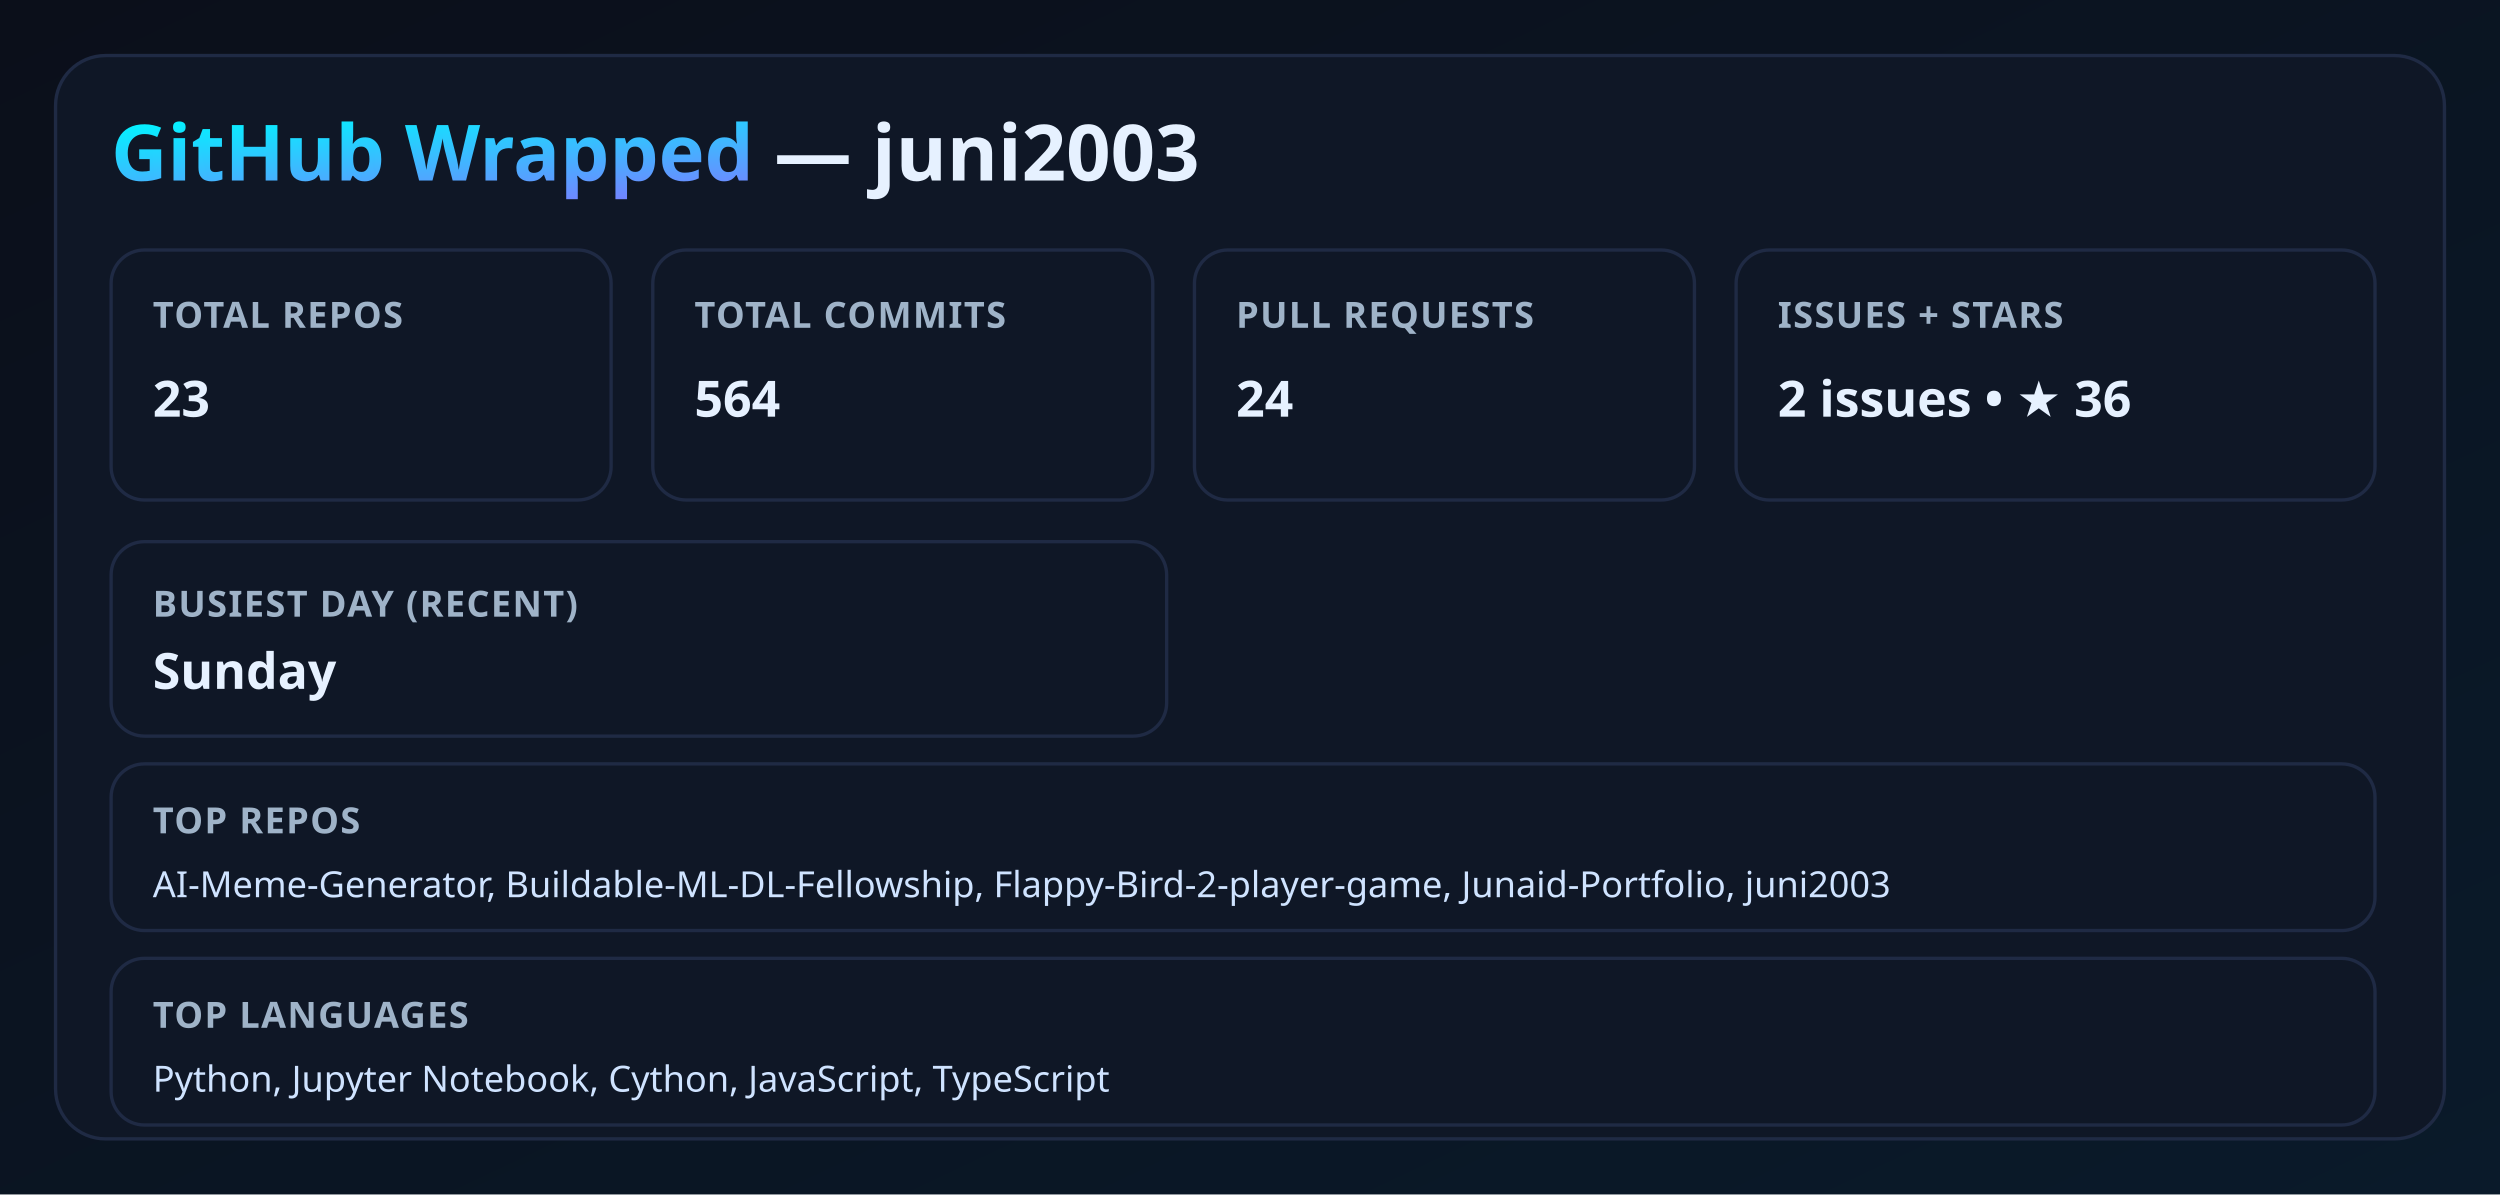
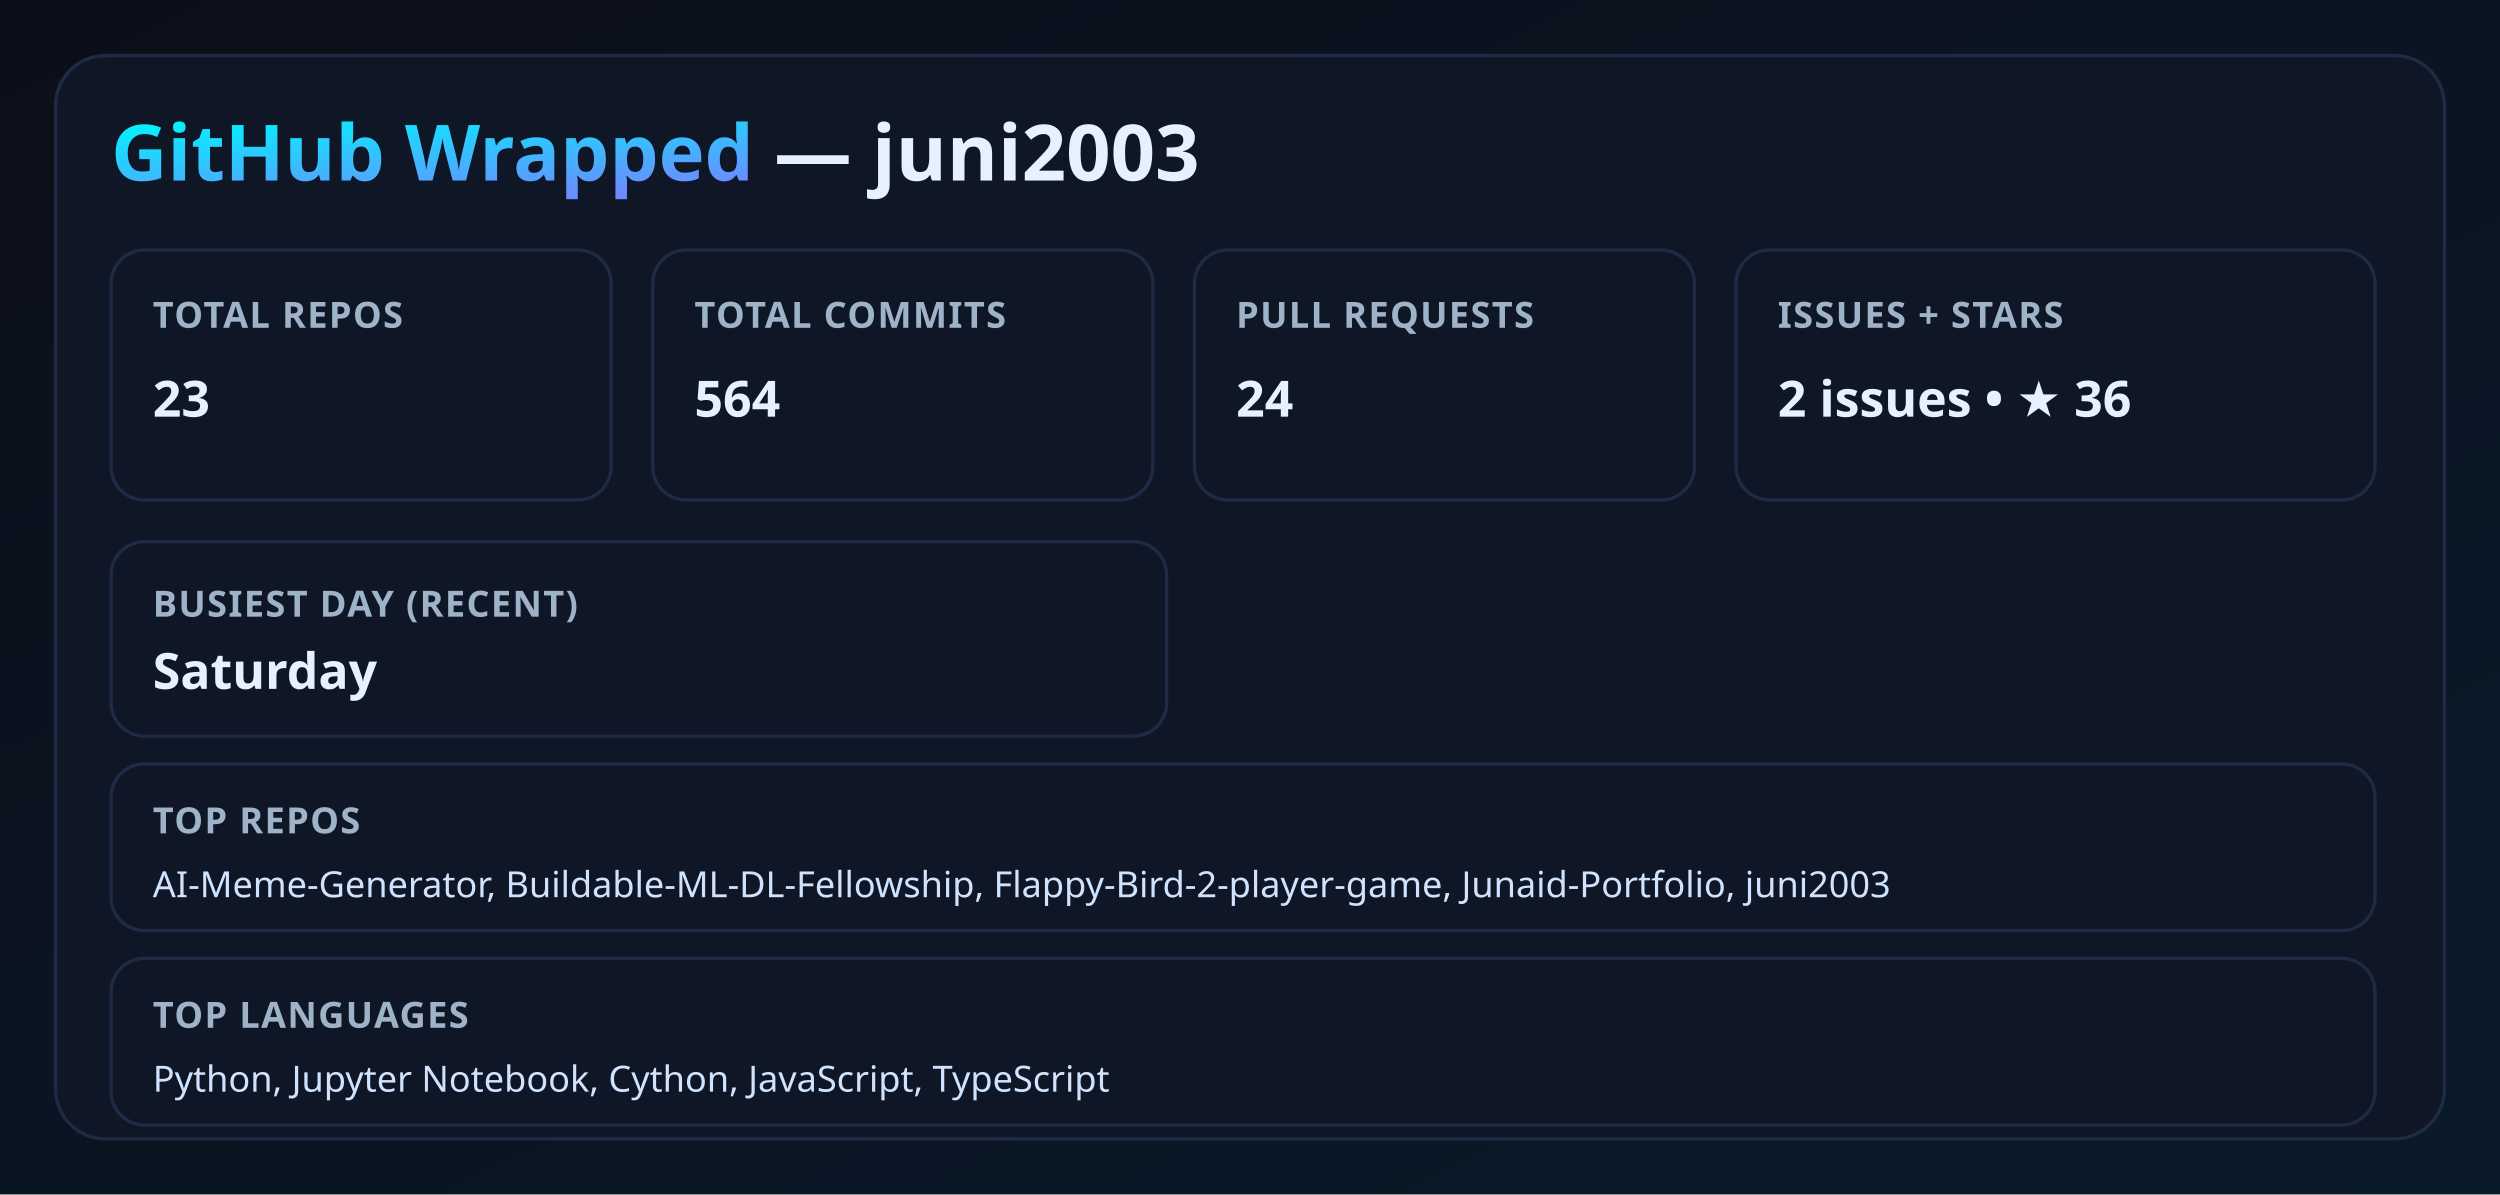
<svg xmlns="http://www.w3.org/2000/svg" width="900" height="430" viewBox="0 0 900 430">
  <defs>
    <linearGradient id="bg" x1="0" y1="0" x2="1" y2="1">
      <stop offset="0%" stop-color="#0b0f1a" />
      <stop offset="100%" stop-color="#0a1a2a" />
    </linearGradient>
    <linearGradient id="neon" x1="0" y1="0" x2="1" y2="1">
      <stop offset="0%" stop-color="#00f5ff" />
      <stop offset="100%" stop-color="#9b5cff" />
    </linearGradient>
    <filter id="glow">
      <feGaussianBlur stdDeviation="3.5" result="coloredBlur" />
      <feMerge>
        <feMergeNode in="coloredBlur" />
        <feMergeNode in="SourceGraphic" />
      </feMerge>
    </filter>
    <style>
      .title { font: 700 28px 'Segoe UI', sans-serif; fill: #e6f1ff; }
      .label { font: 600 13px 'Segoe UI', sans-serif; fill: #9fb3c8; letter-spacing: 0.5px; }
      .value { font: 700 18px 'Segoe UI', sans-serif; fill: #e6f1ff; }
      .neon { fill: url(#neon); filter: url(#glow); }
      .card { fill: #0f1726; stroke: #1f2a44; stroke-width: 1.2; }
      .mini { font: 500 13px 'Segoe UI', sans-serif; fill: #cfe3ff; }
    </style>
  </defs>
  <rect width="100%" height="100%" fill="url(#bg)" />
  <rect x="20" y="20" width="860" height="390" rx="18" class="card" />
  <text x="40" y="65" class="title">
    <tspan class="neon">GitHub Wrapped</tspan> — juni2003
  </text>
  <rect x="40" y="90" width="180" height="90" rx="12" class="card" />
  <text x="55" y="118" class="label">TOTAL REPOS</text>
  <text x="55" y="150" class="value">23</text>
  <rect x="235" y="90" width="180" height="90" rx="12" class="card" />
  <text x="250" y="118" class="label">TOTAL COMMITS</text>
  <text x="250" y="150" class="value">564</text>
  <rect x="430" y="90" width="180" height="90" rx="12" class="card" />
  <text x="445" y="118" class="label">PULL REQUESTS</text>
  <text x="445" y="150" class="value">24</text>
  <rect x="625" y="90" width="230" height="90" rx="12" class="card" />
  <text x="640" y="118" class="label">ISSUES + STARS</text>
  <text x="640" y="150" class="value">2 issues • ★ 36</text>
  <rect x="40" y="195" width="380" height="70" rx="12" class="card" />
  <text x="55" y="222" class="label">BUSIEST DAY (RECENT)</text>
-   <text x="55" y="248" class="value">Sunday</text>
+   <text x="55" y="248" class="value">Saturday</text>
  <rect x="40" y="275" width="815" height="60" rx="12" class="card" />
  <text x="55" y="300" class="label">TOP REPOS</text>
  <text x="55" y="323" class="mini">AI-Meme-Generator, Buildable-ML-DL-Fellowship, Flappy-Bird-2-player-game, Junaid-Portfolio, juni2003</text>
  <rect x="40" y="345" width="815" height="60" rx="12" class="card" />
  <text x="55" y="370" class="label">TOP LANGUAGES</text>
  <text x="55" y="393" class="mini">Python, Jupyter Notebook, Cython, JavaScript, TypeScript</text>
</svg>
